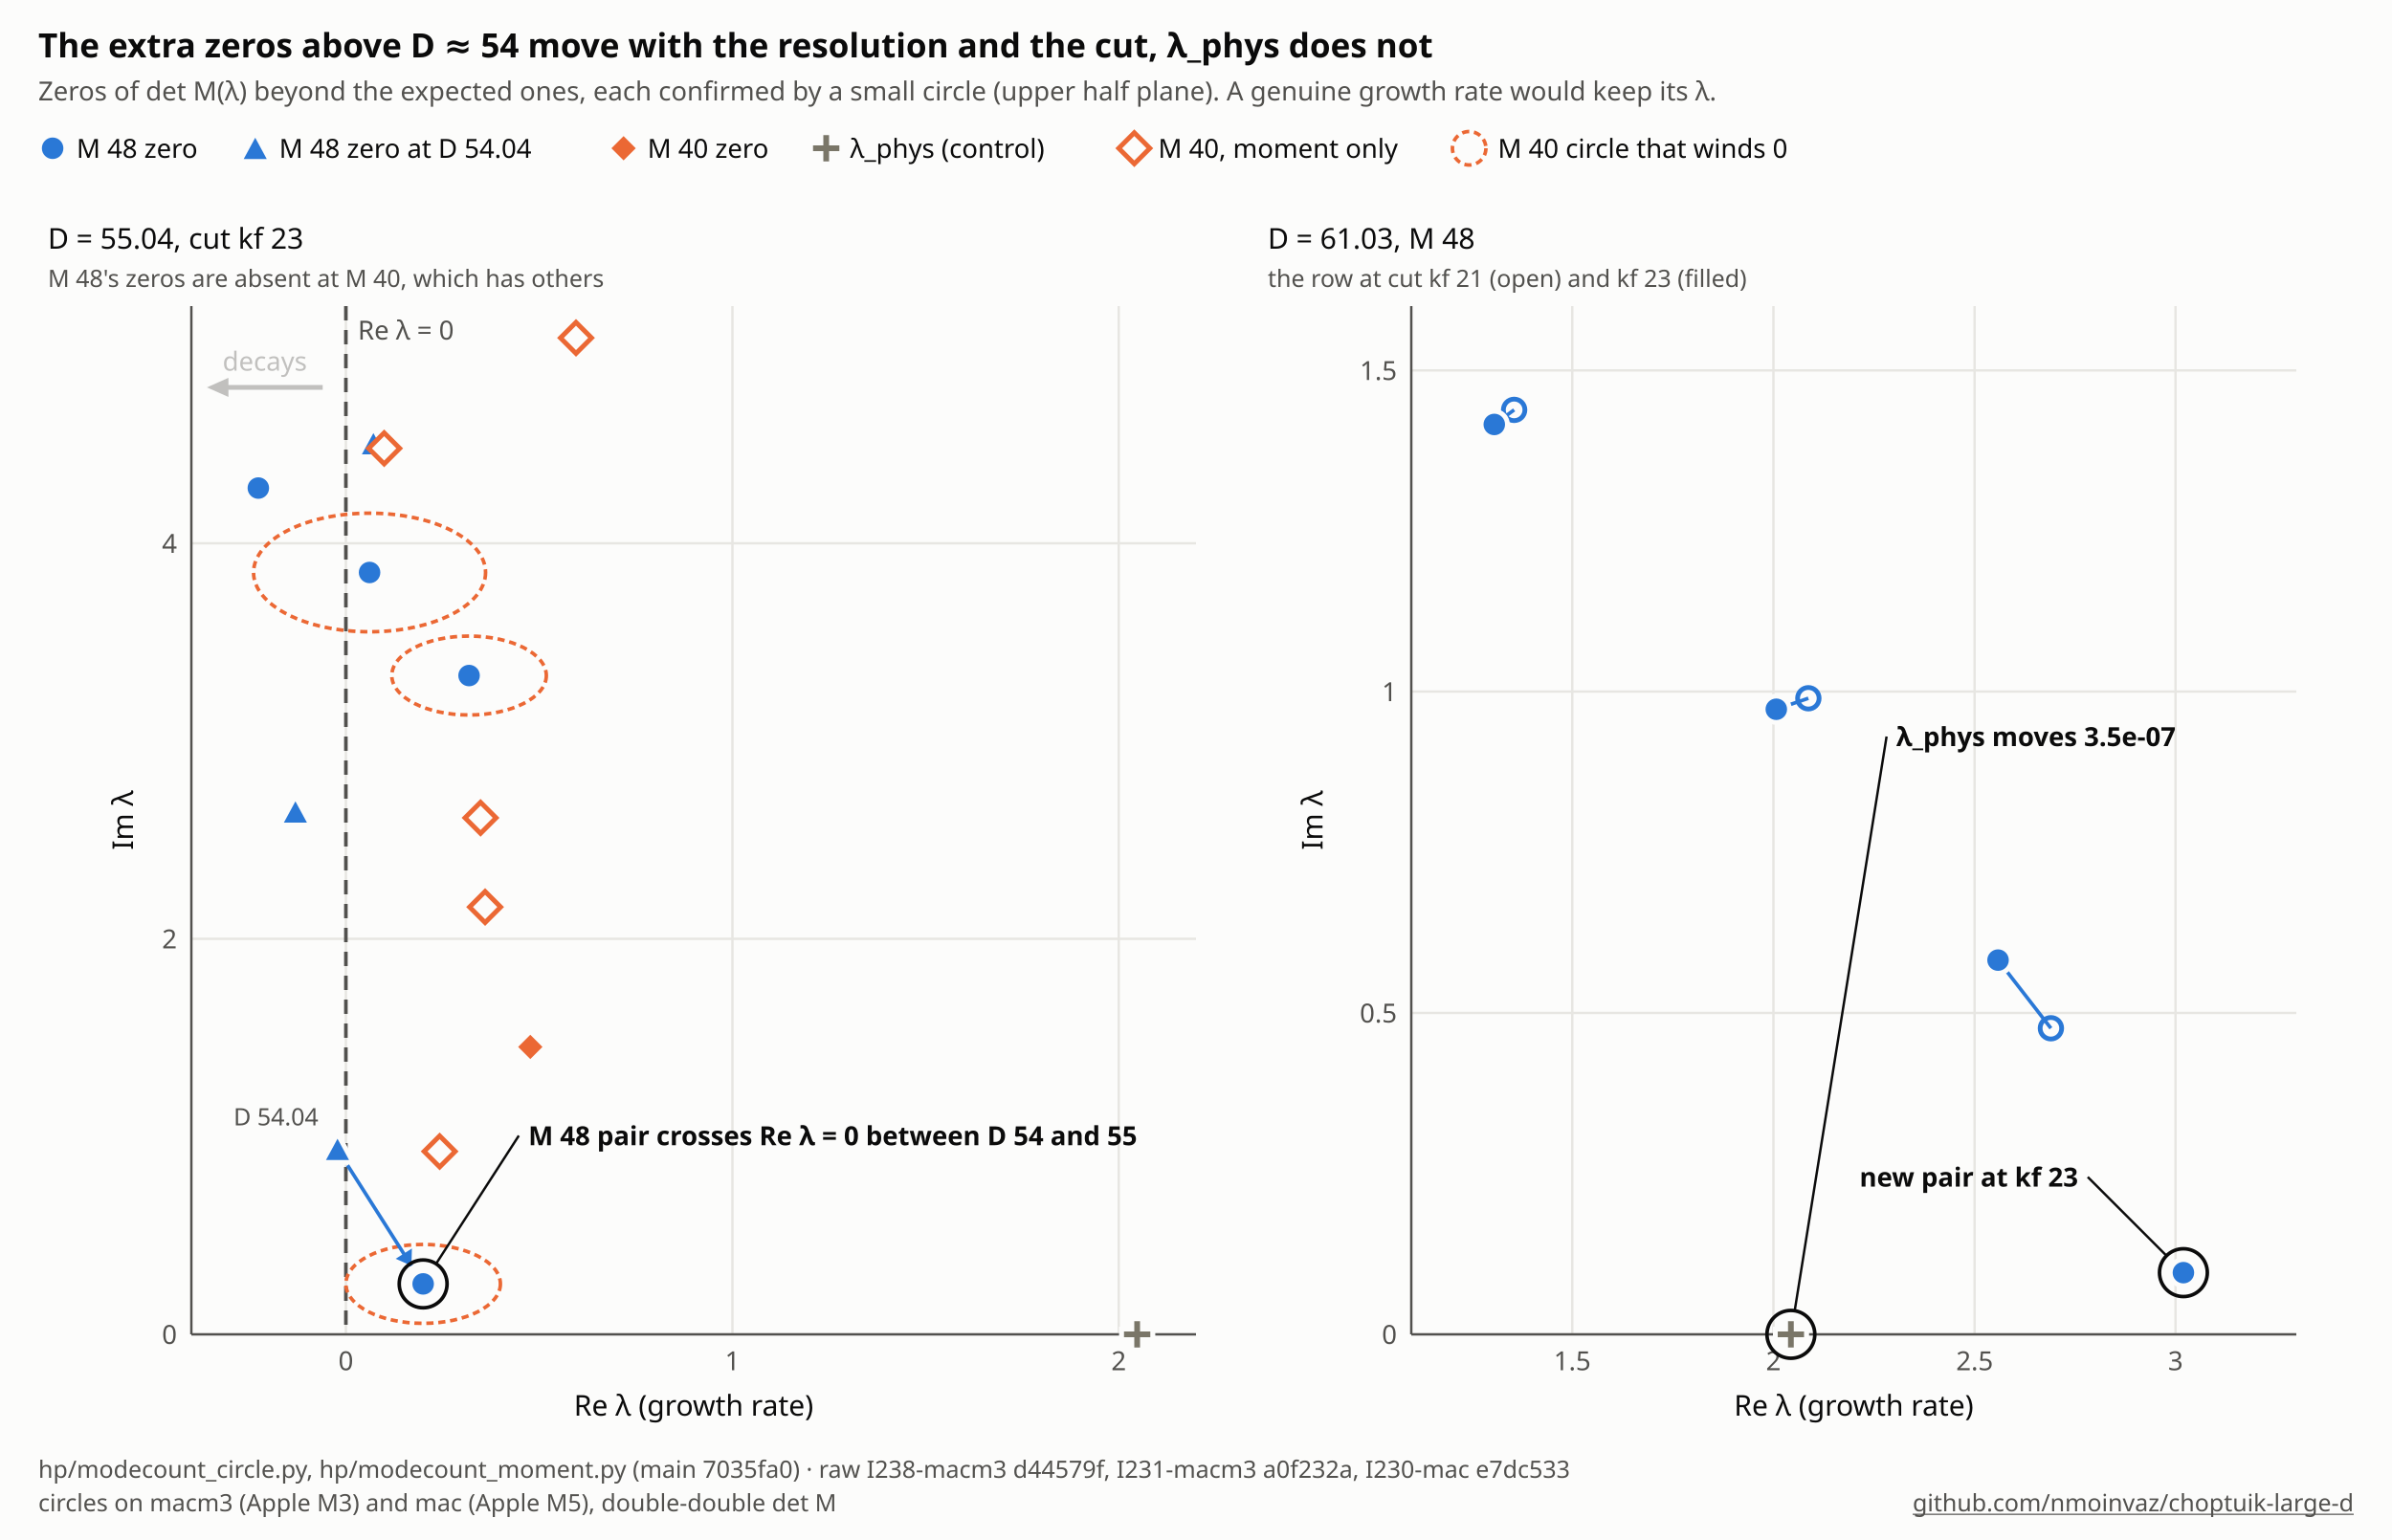
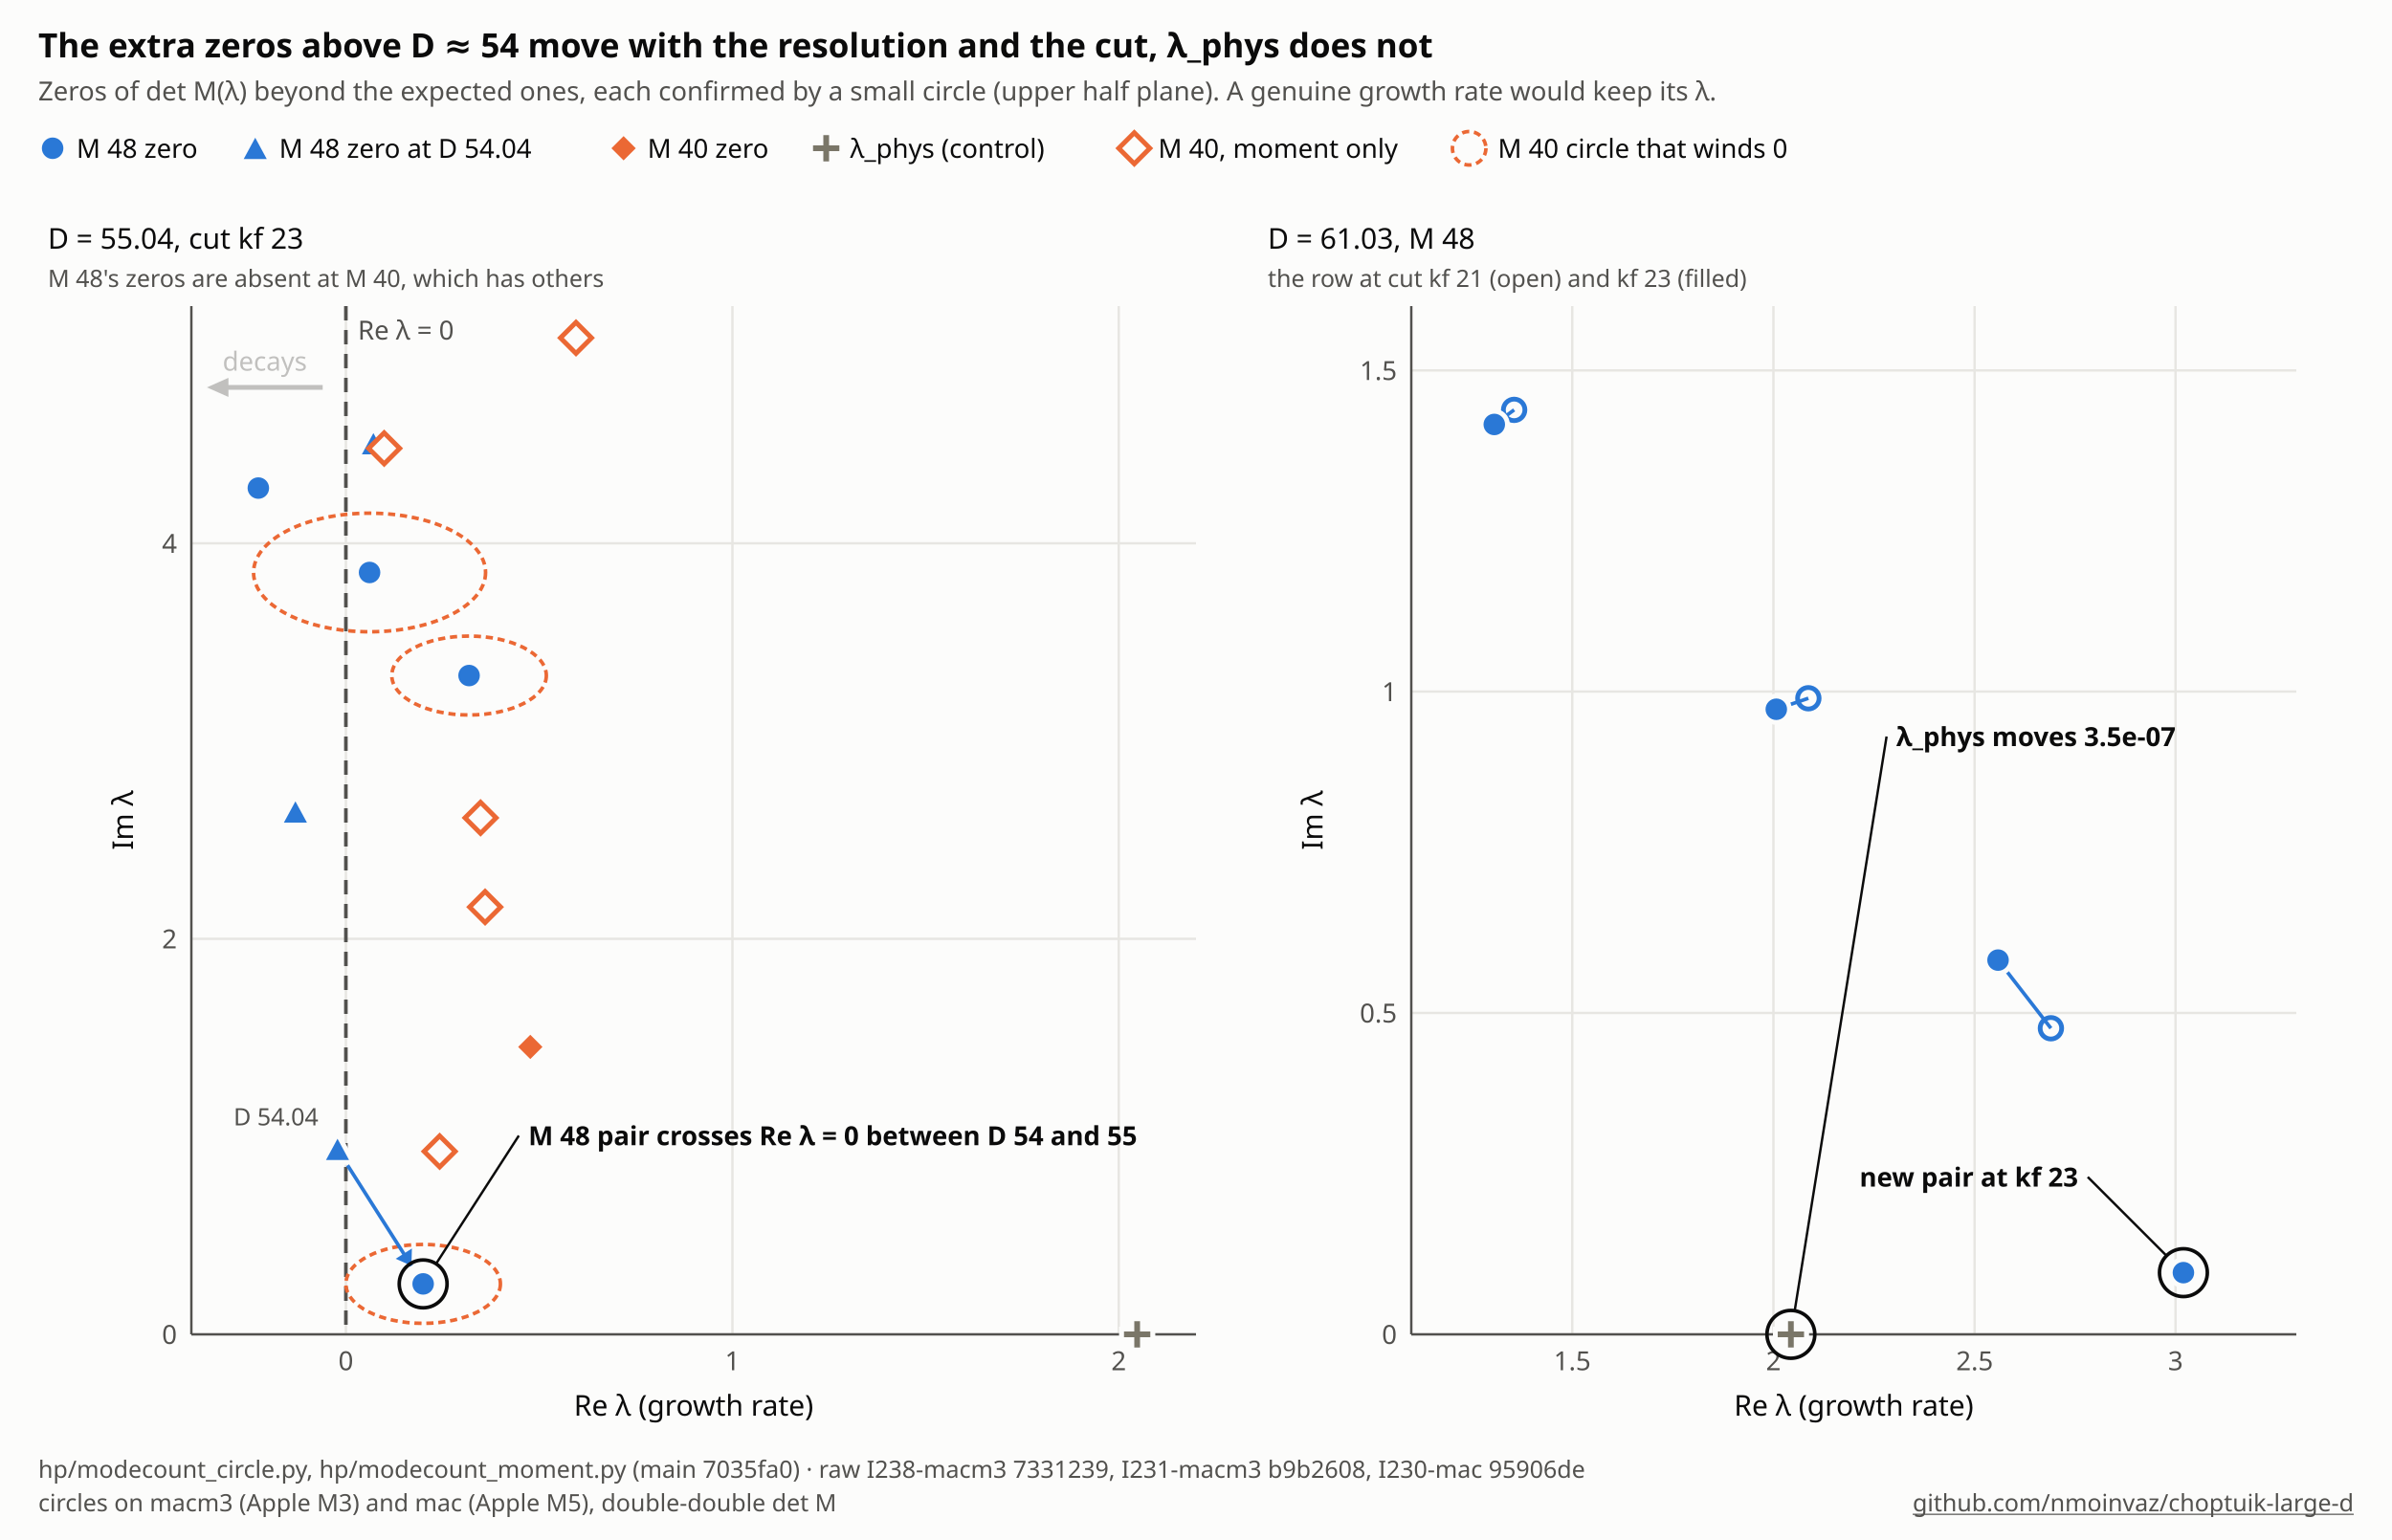
<svg xmlns="http://www.w3.org/2000/svg" width="1000" height="644" viewBox="0 0 1000 644" font-family="system-ui, sans-serif">
  <style>@media (prefers-color-scheme: dark){[fill="#fcfcfb"]{fill:#201f1d}[stroke="#fcfcfb"]{stroke:#201f1d}[fill="#0b0b0b"]{fill:#e8e6e3}[stroke="#0b0b0b"]{stroke:#e8e6e3}[fill="#52514e"]{fill:#a8a49d}[stroke="#52514e"]{stroke:#a8a49d}[fill="#e7e6e2"]{fill:#343230}[stroke="#e7e6e2"]{stroke:#343230}[fill="#c98500"]{fill:#d69a2d}[stroke="#c98500"]{stroke:#d69a2d}[fill="#eb6834"]{fill:#dd5c26}[stroke="#eb6834"]{stroke:#dd5c26}[fill="#eda100"]{fill:#c08800}[stroke="#eda100"]{stroke:#c08800}[fill="#e87ba4"]{fill:#d1678f}[stroke="#e87ba4"]{stroke:#d1678f}[fill="#4a3aa7"]{fill:#7263cf}[stroke="#4a3aa7"]{stroke:#7263cf}[fill="#a6339a"]{fill:#c257b5}[stroke="#a6339a"]{stroke:#c257b5}[fill="#7a7668"]{fill:#948e82}[stroke="#7a7668"]{stroke:#948e82}}</style>
  <rect width="1000" height="644" fill="#fcfcfb" />
  <text x="16.0" y="24.0" font-size="14" fill="#0b0b0b" text-anchor="start" font-weight="bold">The extra zeros above D ≈ 54 move with the resolution and the cut, λ_phys does not</text>
  <text x="16.0" y="42.0" font-size="11" fill="#52514e" text-anchor="start" font-weight="normal">Zeros of det M(λ) beyond the expected ones, each confirmed by a small circle (upper half plane). A genuine growth rate would keep its λ.</text>
  <g>
    <circle cx="22.0" cy="62.0" r="5.5" fill="#2a78d6" stroke="#fcfcfb" stroke-width="2" />
  </g>
  <text x="32.0" y="66.0" font-size="11" fill="#0b0b0b" text-anchor="start" font-weight="normal">M 48 zero</text>
  <g>
    <polygon points="106.7,55.5 113.2,67.5 100.2,67.5" fill="#2a78d6" stroke="#fcfcfb" stroke-width="2" />
  </g>
  <text x="116.7" y="66.0" font-size="11" fill="#0b0b0b" text-anchor="start" font-weight="normal">M 48 zero at D 54.04</text>
  <g>
    <polygon points="260.7,55.5 267.2,62.0 260.7,68.5 254.2,62.0" fill="#eb6834" stroke="#fcfcfb" stroke-width="2" />
  </g>
  <text x="270.7" y="66.0" font-size="11" fill="#0b0b0b" text-anchor="start" font-weight="normal">M 40 zero</text>
  <g>
    <polygon points="343.2,55.5 347.6,55.5 347.6,59.8 351.9,59.8 351.9,64.2 347.6,64.2 347.6,68.5 343.2,68.5 343.2,64.2 338.9,64.2 338.9,59.8 343.2,59.8" fill="#7a7668" stroke="#fcfcfb" stroke-width="2" />
  </g>
  <text x="355.4" y="66.0" font-size="11" fill="#0b0b0b" text-anchor="start" font-weight="normal">λ_phys (control)</text>
  <g>
    <polygon points="474.2,55.5 480.7,62.0 474.2,68.5 467.7,62.0" fill="#fcfcfb" stroke="#eb6834" stroke-width="2" />
  </g>
  <text x="484.2" y="66.0" font-size="11" fill="#0b0b0b" text-anchor="start" font-weight="normal">M 40, moment only</text>
  <circle cx="614.2" cy="62" r="7" fill="none" stroke="#eb6834" stroke-width="1.5" stroke-dasharray="3 2" />
  <text x="626.2" y="66.0" font-size="11" fill="#0b0b0b" text-anchor="start" font-weight="normal">M 40 circle that winds 0</text>
  <text x="20.0" y="104.0" font-size="12" fill="#0b0b0b" text-anchor="start" font-weight="normal">D = 55.04, cut kf 23</text>
  <text x="20.0" y="120.0" font-size="10" fill="#52514e" text-anchor="start" font-weight="normal">M 48's zeros are absent at M 40, which has others</text>
  <line x1="144.6" y1="128.0" x2="144.6" y2="558.0" stroke="#e7e6e2" stroke-width="1" />
  <text x="144.6" y="573.0" font-size="11" fill="#52514e" text-anchor="middle" font-weight="normal" font-variant-numeric="tabular-nums">0</text>
  <line x1="306.2" y1="128.0" x2="306.2" y2="558.0" stroke="#e7e6e2" stroke-width="1" />
  <text x="306.2" y="573.0" font-size="11" fill="#52514e" text-anchor="middle" font-weight="normal" font-variant-numeric="tabular-nums">1</text>
  <line x1="467.7" y1="128.0" x2="467.7" y2="558.0" stroke="#e7e6e2" stroke-width="1" />
  <text x="467.7" y="573.0" font-size="11" fill="#52514e" text-anchor="middle" font-weight="normal" font-variant-numeric="tabular-nums">2</text>
  <line x1="80.0" y1="558.0" x2="500.0" y2="558.0" stroke="#e7e6e2" stroke-width="1" />
  <text x="74.0" y="562.0" font-size="11" fill="#52514e" text-anchor="end" font-weight="normal" font-variant-numeric="tabular-nums">0</text>
  <line x1="80.0" y1="392.6" x2="500.0" y2="392.6" stroke="#e7e6e2" stroke-width="1" />
  <text x="74.0" y="396.6" font-size="11" fill="#52514e" text-anchor="end" font-weight="normal" font-variant-numeric="tabular-nums">2</text>
  <line x1="80.0" y1="227.2" x2="500.0" y2="227.2" stroke="#e7e6e2" stroke-width="1" />
  <text x="74.0" y="231.2" font-size="11" fill="#52514e" text-anchor="end" font-weight="normal" font-variant-numeric="tabular-nums">4</text>
  <line x1="80.0" y1="558.0" x2="500.0" y2="558.0" stroke="#52514e" stroke-width="1" />
  <line x1="80.0" y1="128.0" x2="80.0" y2="558.0" stroke="#52514e" stroke-width="1" />
  <text x="290.0" y="592.0" font-size="12" fill="#0b0b0b" text-anchor="middle" font-weight="normal">Re λ (growth rate)</text>
  <text x="55.6" y="343.0" font-size="12" fill="#0b0b0b" text-anchor="middle" transform="rotate(-90 55.6 343.0)">Im λ</text>
  <line x1="144.6" y1="128" x2="144.6" y2="558" stroke="#52514e" stroke-width="1.5" stroke-dasharray="6 4" />
  <text x="149.6" y="142.0" font-size="11" fill="#52514e" text-anchor="start" font-weight="normal">Re λ = 0</text>
  <g opacity="0.35">
    <line x1="134.9" y1="162.0" x2="92.5" y2="162.0" stroke="#52514e" stroke-width="2" />
    <polygon points="86.5,162.0 95.5,158.0 95.5,166.0" fill="#52514e" />
    <text x="110.7" y="155.0" font-size="11" fill="#52514e" text-anchor="middle" transform="rotate(360.0 110.7 162.0)">decays</text>
  </g>
  <ellipse cx="176.9" cy="536.9" rx="32.3" ry="16.5" fill="none" stroke="#eb6834" stroke-width="1.5" stroke-dasharray="3 2" />
  <ellipse cx="196.1" cy="282.5" rx="32.3" ry="16.5" fill="none" stroke="#eb6834" stroke-width="1.5" stroke-dasharray="3 2" />
  <ellipse cx="154.5" cy="239.4" rx="48.5" ry="24.8" fill="none" stroke="#eb6834" stroke-width="1.5" stroke-dasharray="3 2" />
  <g>
    <polygon points="141.1,474.1 147.6,486.1 134.6,486.1" fill="#2a78d6" stroke="#fcfcfb" stroke-width="2" />
  </g>
  <g>
    <polygon points="123.5,333.0 130.0,345.0 117.0,345.0" fill="#2a78d6" stroke="#fcfcfb" stroke-width="2" />
  </g>
  <g>
    <polygon points="156.1,179.0 162.6,191.0 149.6,191.0" fill="#2a78d6" stroke="#fcfcfb" stroke-width="2" />
  </g>
  <line x1="145.3" y1="487.3" x2="172.0" y2="529.3" stroke="#2a78d6" stroke-width="1.5" />
  <polygon points="172.0,529.3 165.4,526.4 172.2,522.1" fill="#2a78d6" />
  <text x="133.1" y="470.6" font-size="10" fill="#52514e" text-anchor="end" font-weight="normal">D 54.04</text>
  <g>
    <circle cx="176.9" cy="536.9" r="5.5" fill="#2a78d6" stroke="#fcfcfb" stroke-width="2" />
  </g>
  <g>
    <circle cx="196.1" cy="282.5" r="5.5" fill="#2a78d6" stroke="#fcfcfb" stroke-width="2" />
  </g>
  <g>
    <circle cx="108.0" cy="204.1" r="5.5" fill="#2a78d6" stroke="#fcfcfb" stroke-width="2" />
  </g>
  <g>
    <circle cx="154.5" cy="239.4" r="5.5" fill="#2a78d6" stroke="#fcfcfb" stroke-width="2" />
  </g>
  <g>
    <polygon points="183.8,475.0 190.3,481.5 183.8,488.0 177.3,481.5" fill="#fcfcfb" stroke="#eb6834" stroke-width="2" />
  </g>
  <g>
    <polygon points="160.6,181.0 167.1,187.5 160.6,194.0 154.1,187.5" fill="#fcfcfb" stroke="#eb6834" stroke-width="2" />
  </g>
  <g>
    <polygon points="200.9,335.5 207.4,342.0 200.9,348.5 194.4,342.0" fill="#fcfcfb" stroke="#eb6834" stroke-width="2" />
  </g>
  <g>
    <polygon points="202.8,372.8 209.3,379.3 202.8,385.8 196.3,379.3" fill="#fcfcfb" stroke="#eb6834" stroke-width="2" />
  </g>
  <g>
    <polygon points="240.8,134.8 247.3,141.3 240.8,147.8 234.3,141.3" fill="#fcfcfb" stroke="#eb6834" stroke-width="2" />
  </g>
  <g>
    <polygon points="221.7,431.3 228.2,437.8 221.7,444.3 215.2,437.8" fill="#eb6834" stroke="#fcfcfb" stroke-width="2" />
  </g>
  <g>
    <polygon points="473.2,551.5 477.6,551.5 477.6,555.8 481.9,555.8 481.9,560.2 477.6,560.2 477.6,564.5 473.2,564.5 473.2,560.2 468.9,560.2 468.9,555.8 473.2,555.8" fill="#7a7668" stroke="#fcfcfb" stroke-width="2" />
  </g>
  <g>
    <polygon points="473.2,551.5 477.6,551.5 477.6,555.8 481.9,555.8 481.9,560.2 477.6,560.2 477.6,564.5 473.2,564.5 473.2,560.2 468.9,560.2 468.9,555.8 473.2,555.8" fill="#7a7668" stroke="#fcfcfb" stroke-width="2" />
  </g>
  <circle cx="176.9" cy="536.9" r="10" fill="none" stroke="#0b0b0b" stroke-width="1.5" />
  <line x1="182.3" y1="528.5" x2="216.9" y2="474.9" stroke="#0b0b0b" stroke-width="1" />
  <text x="220.9" y="478.9" font-size="11" fill="#0b0b0b" text-anchor="start" font-weight="bold">M 48 pair crosses Re λ = 0 between D 54 and 55</text>
  <text x="530.0" y="104.0" font-size="12" fill="#0b0b0b" text-anchor="start" font-weight="normal">D = 61.03, M 48</text>
  <text x="530.0" y="120.0" font-size="10" fill="#52514e" text-anchor="start" font-weight="normal">the row at cut kf 21 (open) and kf 23 (filled)</text>
  <line x1="657.3" y1="128.0" x2="657.3" y2="558.0" stroke="#e7e6e2" stroke-width="1" />
  <text x="657.3" y="573.0" font-size="11" fill="#52514e" text-anchor="middle" font-weight="normal" font-variant-numeric="tabular-nums">1.5</text>
  <line x1="741.4" y1="128.0" x2="741.4" y2="558.0" stroke="#e7e6e2" stroke-width="1" />
  <text x="741.4" y="573.0" font-size="11" fill="#52514e" text-anchor="middle" font-weight="normal" font-variant-numeric="tabular-nums">2</text>
  <line x1="825.5" y1="128.0" x2="825.5" y2="558.0" stroke="#e7e6e2" stroke-width="1" />
  <text x="825.5" y="573.0" font-size="11" fill="#52514e" text-anchor="middle" font-weight="normal" font-variant-numeric="tabular-nums">2.5</text>
  <line x1="909.5" y1="128.0" x2="909.5" y2="558.0" stroke="#e7e6e2" stroke-width="1" />
  <text x="909.5" y="573.0" font-size="11" fill="#52514e" text-anchor="middle" font-weight="normal" font-variant-numeric="tabular-nums">3</text>
  <line x1="590.0" y1="558.0" x2="960.0" y2="558.0" stroke="#e7e6e2" stroke-width="1" />
  <text x="584.0" y="562.0" font-size="11" fill="#52514e" text-anchor="end" font-weight="normal" font-variant-numeric="tabular-nums">0</text>
  <line x1="590.0" y1="423.6" x2="960.0" y2="423.6" stroke="#e7e6e2" stroke-width="1" />
  <text x="584.0" y="427.6" font-size="11" fill="#52514e" text-anchor="end" font-weight="normal" font-variant-numeric="tabular-nums">0.5</text>
  <line x1="590.0" y1="289.2" x2="960.0" y2="289.2" stroke="#e7e6e2" stroke-width="1" />
  <text x="584.0" y="293.2" font-size="11" fill="#52514e" text-anchor="end" font-weight="normal" font-variant-numeric="tabular-nums">1</text>
  <line x1="590.0" y1="154.9" x2="960.0" y2="154.9" stroke="#e7e6e2" stroke-width="1" />
  <text x="584.0" y="158.9" font-size="11" fill="#52514e" text-anchor="end" font-weight="normal" font-variant-numeric="tabular-nums">1.5</text>
  <line x1="590.0" y1="558.0" x2="960.0" y2="558.0" stroke="#52514e" stroke-width="1" />
  <line x1="590.0" y1="128.0" x2="590.0" y2="558.0" stroke="#52514e" stroke-width="1" />
  <text x="775.0" y="592.0" font-size="12" fill="#0b0b0b" text-anchor="middle" font-weight="normal">Re λ (growth rate)</text>
  <text x="552.9" y="343.0" font-size="12" fill="#0b0b0b" text-anchor="middle" transform="rotate(-90 552.9 343.0)">Im λ</text>
  <g>
    <circle cx="857.4" cy="430.0" r="4.5" fill="#fcfcfb" stroke="#2a78d6" stroke-width="2" />
  </g>
  <line x1="857.4" y1="430.0" x2="835.3" y2="401.5" stroke="#2a78d6" stroke-width="1.5" />
  <g>
    <circle cx="633.0" cy="171.4" r="4.5" fill="#fcfcfb" stroke="#2a78d6" stroke-width="2" />
  </g>
  <line x1="633.0" y1="171.4" x2="624.7" y2="177.5" stroke="#2a78d6" stroke-width="1.5" />
  <g>
    <circle cx="756.0" cy="292.0" r="4.5" fill="#fcfcfb" stroke="#2a78d6" stroke-width="2" />
  </g>
  <line x1="756.0" y1="292.0" x2="742.6" y2="296.6" stroke="#2a78d6" stroke-width="1.5" />
  <g>
    <circle cx="624.7" cy="177.5" r="5.5" fill="#2a78d6" stroke="#fcfcfb" stroke-width="2" />
  </g>
  <g>
    <circle cx="742.6" cy="296.6" r="5.5" fill="#2a78d6" stroke="#fcfcfb" stroke-width="2" />
  </g>
  <g>
    <circle cx="912.8" cy="532.2" r="5.5" fill="#2a78d6" stroke="#fcfcfb" stroke-width="2" />
  </g>
  <g>
    <circle cx="835.3" cy="401.5" r="5.5" fill="#2a78d6" stroke="#fcfcfb" stroke-width="2" />
  </g>
  <g>
    <polygon points="746.5,551.5 750.9,551.5 750.9,555.8 755.2,555.8 755.2,560.2 750.9,560.2 750.9,564.5 746.5,564.5 746.5,560.2 742.2,560.2 742.2,555.8 746.5,555.8" fill="#7a7668" stroke="#fcfcfb" stroke-width="2" />
  </g>
  <g>
    <polygon points="746.5,551.5 750.9,551.5 750.9,555.8 755.2,555.8 755.2,560.2 750.9,560.2 750.9,564.5 746.5,564.5 746.5,560.2 742.2,560.2 742.2,555.8 746.5,555.8" fill="#7a7668" stroke="#fcfcfb" stroke-width="2" />
  </g>
  <circle cx="748.7" cy="558.0" r="10" fill="none" stroke="#0b0b0b" stroke-width="1.5" />
  <line x1="750.3" y1="548.1" x2="788.7" y2="308.0" stroke="#0b0b0b" stroke-width="1" />
  <text x="792.7" y="312.0" font-size="11" fill="#0b0b0b" text-anchor="start" font-weight="bold">λ_phys moves 3.5e-07</text>
  <circle cx="912.8" cy="532.2" r="10" fill="none" stroke="#0b0b0b" stroke-width="1.5" />
  <line x1="905.8" y1="525.2" x2="872.8" y2="492.2" stroke="#0b0b0b" stroke-width="1" />
  <text x="868.8" y="496.2" font-size="11" fill="#0b0b0b" text-anchor="end" font-weight="bold">new pair at kf 23</text>
  <text x="16.0" y="632.0" font-size="10" fill="#52514e" text-anchor="start" font-weight="normal">circles on macm3 (Apple M3) and mac (Apple M5), double-double det M</text>
-   <text x="16.0" y="618.0" font-size="10" fill="#52514e" text-anchor="start" font-weight="normal">hp/modecount_circle.py, hp/modecount_moment.py (main 7035fa0)  ·  raw I238-macm3 d44579f, I231-macm3 a0f232a, I230-mac e7dc533</text>
+   <text x="16.0" y="618.0" font-size="10" fill="#52514e" text-anchor="start" font-weight="normal">hp/modecount_circle.py, hp/modecount_moment.py (main 7035fa0)  ·  raw I238-macm3 7331239, I231-macm3 b9b2608, I230-mac 95906de</text>
  <a href="https://github.com/nmoinvaz/choptuik-large-d">
    <text x="984" y="632" font-size="10" fill="#52514e" text-anchor="end" text-decoration="underline">github.com/nmoinvaz/choptuik-large-d</text>
  </a>
</svg>
